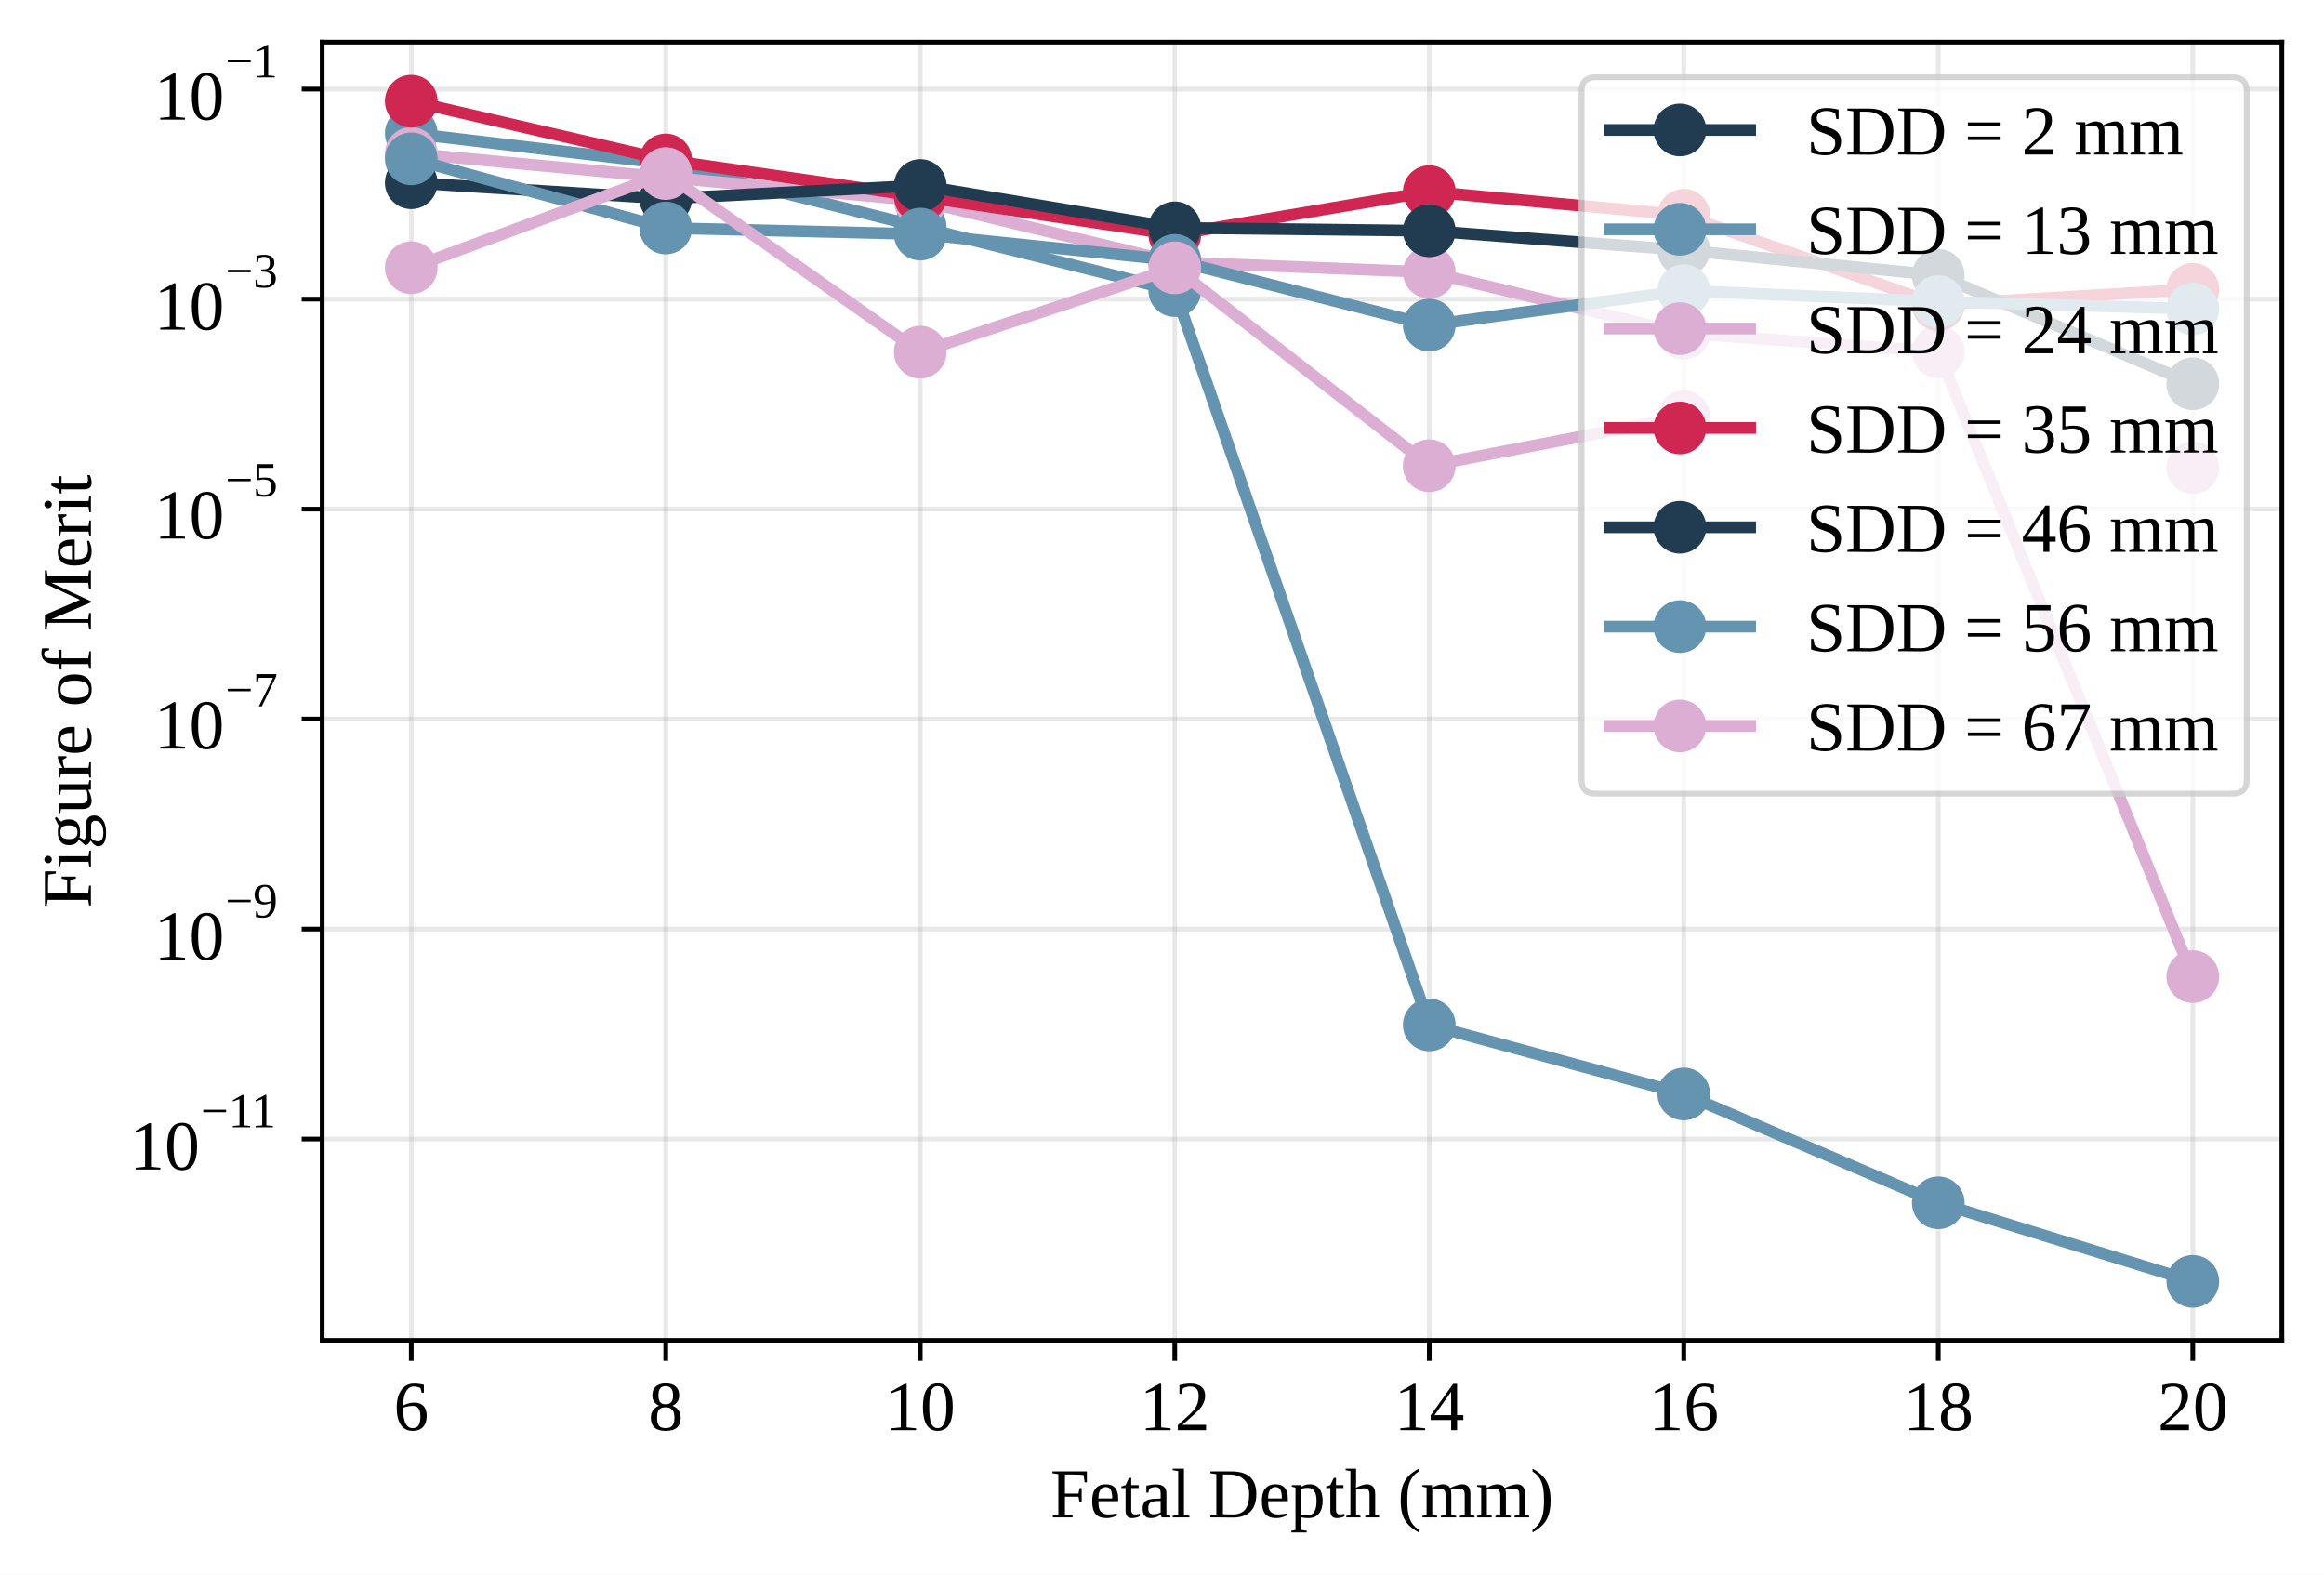
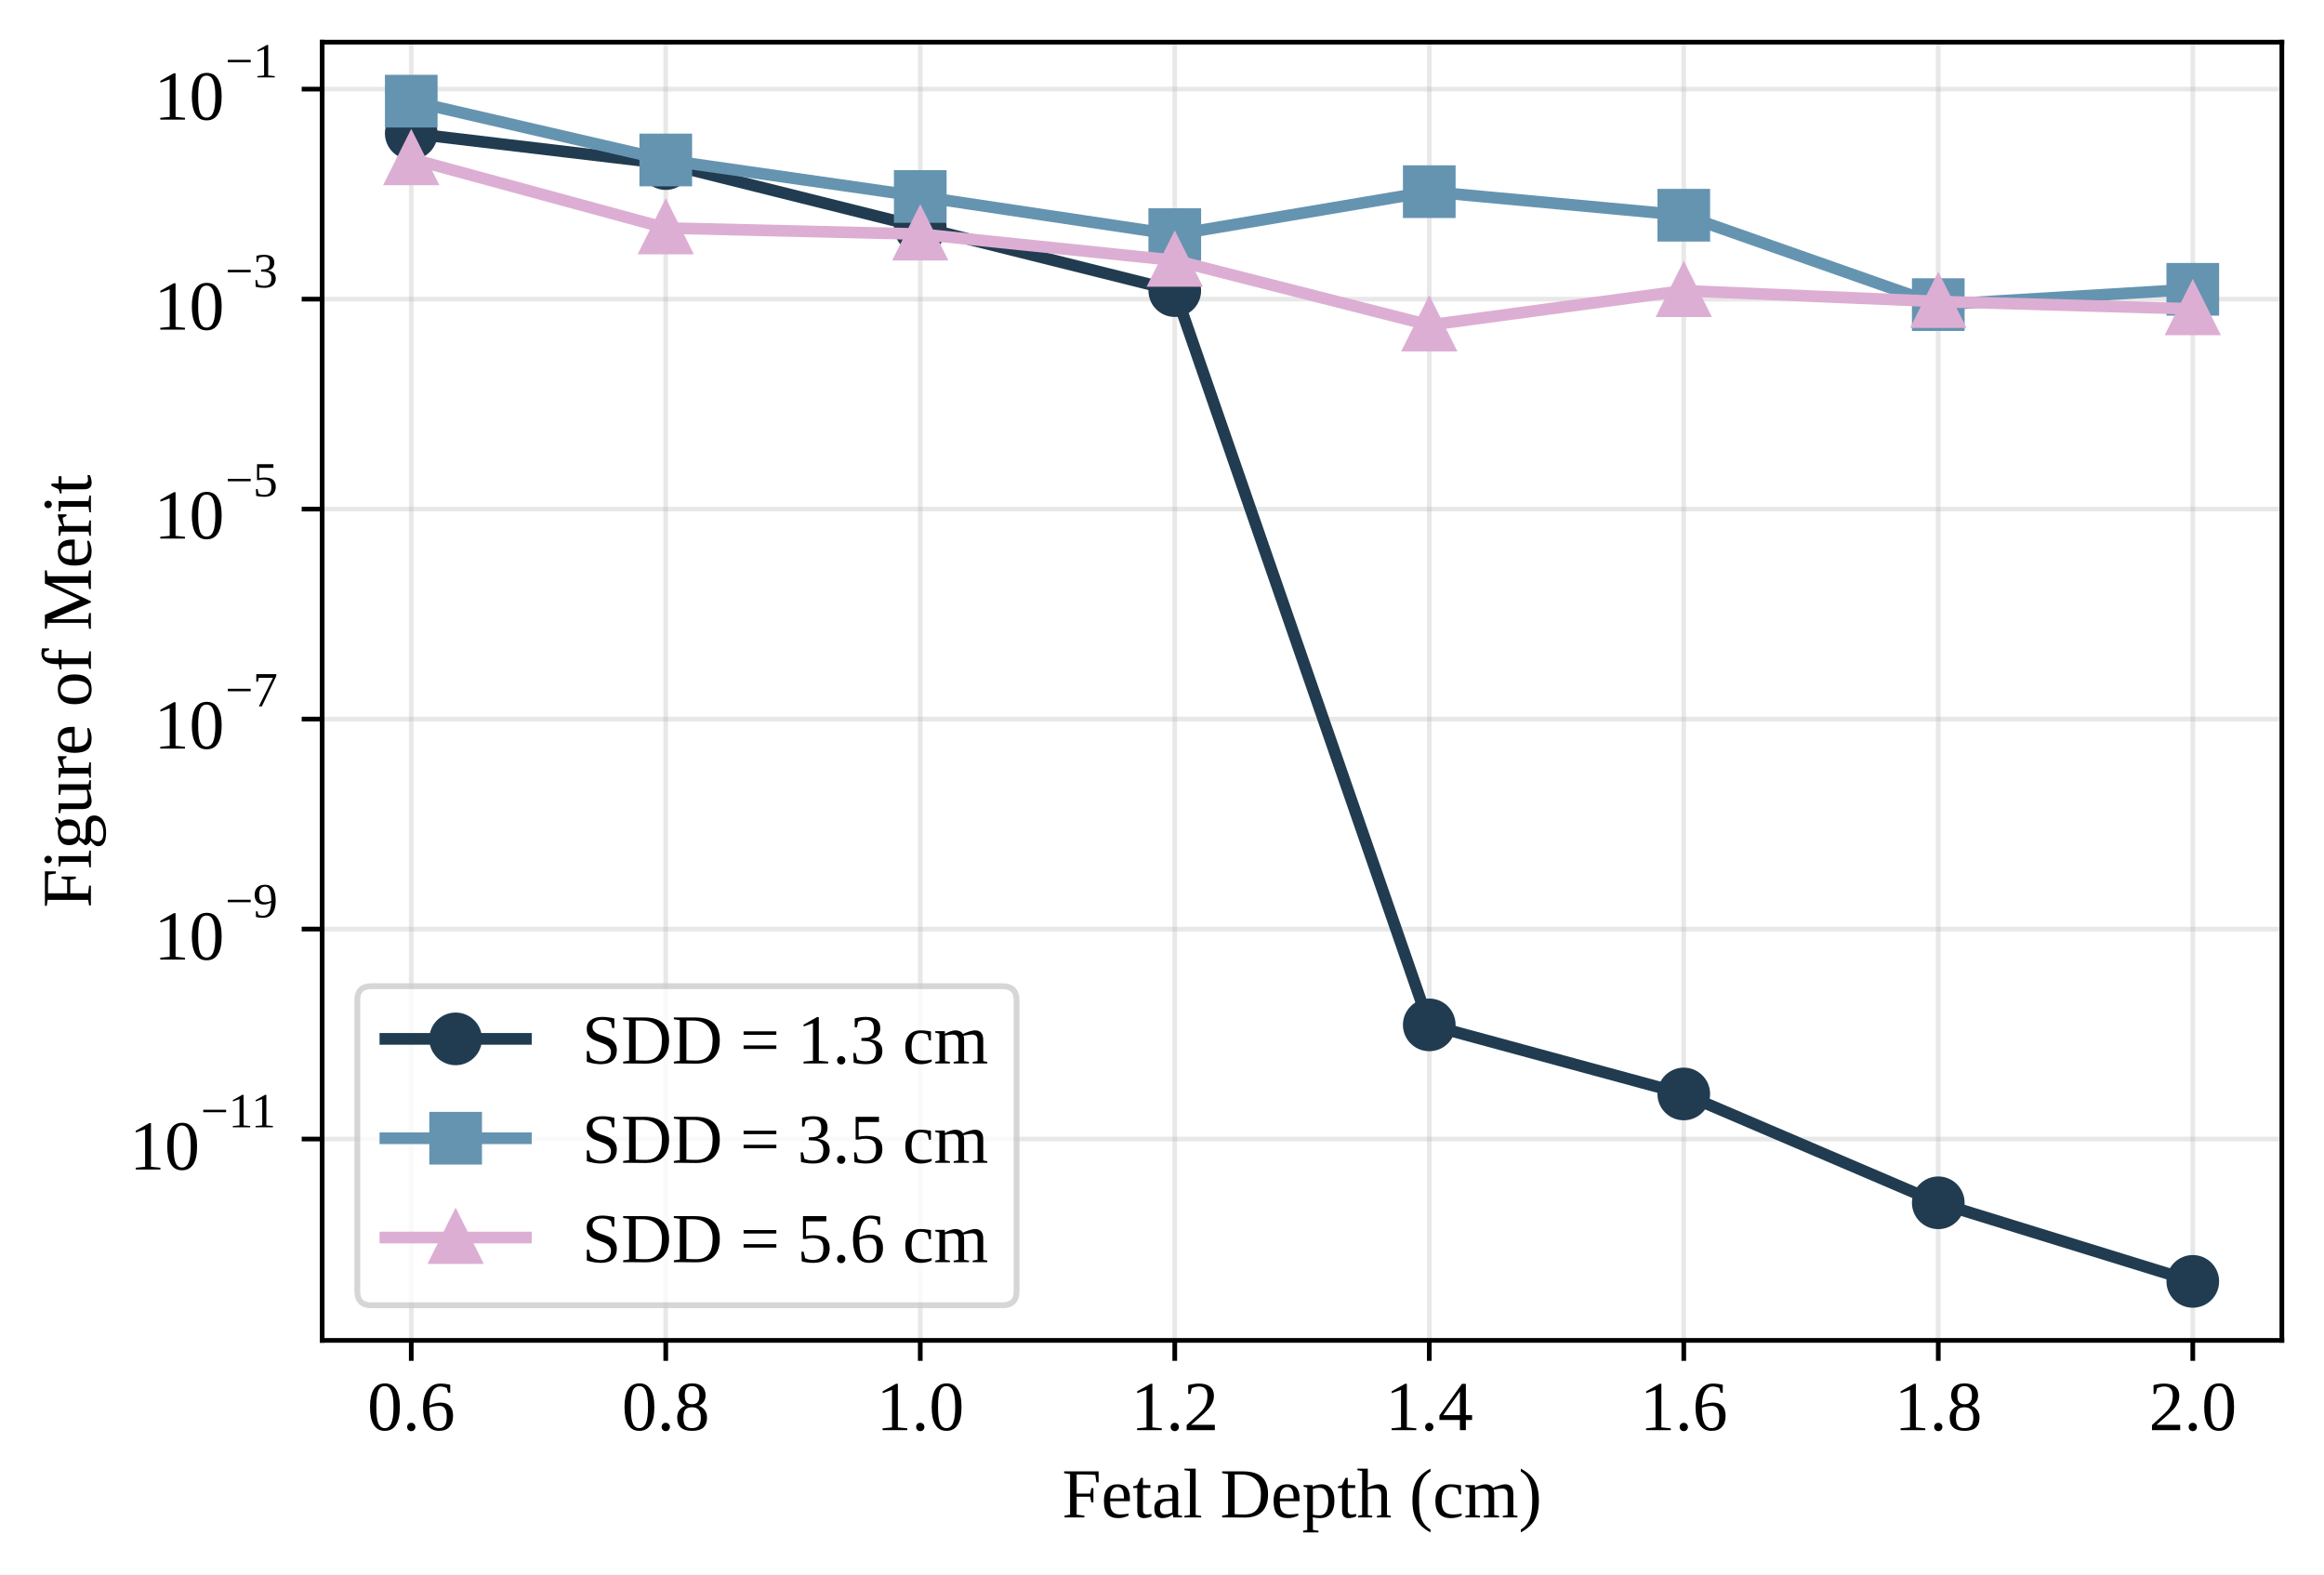
<svg xmlns="http://www.w3.org/2000/svg" xmlns:xlink="http://www.w3.org/1999/xlink" width="397.042pt" height="268.959pt" viewBox="0 0 397.042 268.959" version="1.1">
  <defs>
    <style type="text/css">*{stroke-linejoin: round; stroke-linecap: butt}</style>
  </defs>
  <g id="figure_1">
    <g id="patch_1">
      <path d="M 0 268.959  L 397.042 268.959  L 397.042 0  L 0 0  z " style="fill: #ffffff" />
    </g>
    <g id="axes_1">
      <g id="patch_2">
        <path d="M 55.042 228.96  L 389.842 228.96  L 389.842 7.2  L 55.042 7.2  z " style="fill: #ffffff" />
      </g>
      <g id="matplotlib.axis_1">
        <g id="xtick_1">
          <g id="line2d_1">
-             <path d="M 70.26 228.96  L 70.26 7.2  " clip-path="url(#p0773083df7)" style="fill: none; stroke: #b0b0b0; stroke-opacity: 0.3; stroke-width: 0.8; stroke-linecap: square" />
+             <path d="M 70.26 228.96  L 70.26 7.2  " clip-path="url(#p4165bd2f75)" style="fill: none; stroke: #b0b0b0; stroke-opacity: 0.3; stroke-width: 0.8; stroke-linecap: square" />
          </g>
          <g id="line2d_2">
            <defs>
-               <path id="me003f77acf" d="M 0 0  L 0 3.5  " style="stroke: #000000; stroke-width: 0.8" />
+               <path id="m860facdeae" d="M 0 0  L 0 3.5  " style="stroke: #000000; stroke-width: 0.8" />
            </defs>
            <g>
-               <use xlink:href="#me003f77acf" x="70.26" y="228.96" style="stroke: #000000; stroke-width: 0.8" />
+               <use xlink:href="#m860facdeae" x="70.26" y="228.96" style="stroke: #000000; stroke-width: 0.8" />
            </g>
          </g>
          <g id="text_1">
-             <text style="font: 12px 'Times New Roman', 'Times', serif; text-anchor: middle" x="70.26" y="244.292" transform="rotate(-0 70.26006 244.2925)">6</text>
+             <text style="font: 12px 'Times New Roman', 'Times', serif; text-anchor: middle" x="70.26" y="244.292" transform="rotate(-0 70.26006 244.2925)">0.6</text>
          </g>
        </g>
        <g id="xtick_2">
          <g id="line2d_3">
-             <path d="M 113.741 228.96  L 113.741 7.2  " clip-path="url(#p0773083df7)" style="fill: none; stroke: #b0b0b0; stroke-opacity: 0.3; stroke-width: 0.8; stroke-linecap: square" />
+             <path d="M 113.741 228.96  L 113.741 7.2  " clip-path="url(#p4165bd2f75)" style="fill: none; stroke: #b0b0b0; stroke-opacity: 0.3; stroke-width: 0.8; stroke-linecap: square" />
          </g>
          <g id="line2d_4">
            <g>
-               <use xlink:href="#me003f77acf" x="113.741" y="228.96" style="stroke: #000000; stroke-width: 0.8" />
+               <use xlink:href="#m860facdeae" x="113.741" y="228.96" style="stroke: #000000; stroke-width: 0.8" />
            </g>
          </g>
          <g id="text_2">
-             <text style="font: 12px 'Times New Roman', 'Times', serif; text-anchor: middle" x="113.741" y="244.292" transform="rotate(-0 113.7406 244.2925)">8</text>
+             <text style="font: 12px 'Times New Roman', 'Times', serif; text-anchor: middle" x="113.741" y="244.292" transform="rotate(-0 113.7406 244.2925)">0.8</text>
          </g>
        </g>
        <g id="xtick_3">
          <g id="line2d_5">
-             <path d="M 157.221 228.96  L 157.221 7.2  " clip-path="url(#p0773083df7)" style="fill: none; stroke: #b0b0b0; stroke-opacity: 0.3; stroke-width: 0.8; stroke-linecap: square" />
+             <path d="M 157.221 228.96  L 157.221 7.2  " clip-path="url(#p4165bd2f75)" style="fill: none; stroke: #b0b0b0; stroke-opacity: 0.3; stroke-width: 0.8; stroke-linecap: square" />
          </g>
          <g id="line2d_6">
            <g>
-               <use xlink:href="#me003f77acf" x="157.221" y="228.96" style="stroke: #000000; stroke-width: 0.8" />
+               <use xlink:href="#m860facdeae" x="157.221" y="228.96" style="stroke: #000000; stroke-width: 0.8" />
            </g>
          </g>
          <g id="text_3">
-             <text style="font: 12px 'Times New Roman', 'Times', serif; text-anchor: middle" x="157.221" y="244.292" transform="rotate(-0 157.2211 244.2925)">10</text>
+             <text style="font: 12px 'Times New Roman', 'Times', serif; text-anchor: middle" x="157.221" y="244.292" transform="rotate(-0 157.2211 244.2925)">1.0</text>
          </g>
        </g>
        <g id="xtick_4">
          <g id="line2d_7">
-             <path d="M 200.702 228.96  L 200.702 7.2  " clip-path="url(#p0773083df7)" style="fill: none; stroke: #b0b0b0; stroke-opacity: 0.3; stroke-width: 0.8; stroke-linecap: square" />
+             <path d="M 200.702 228.96  L 200.702 7.2  " clip-path="url(#p4165bd2f75)" style="fill: none; stroke: #b0b0b0; stroke-opacity: 0.3; stroke-width: 0.8; stroke-linecap: square" />
          </g>
          <g id="line2d_8">
            <g>
-               <use xlink:href="#me003f77acf" x="200.702" y="228.96" style="stroke: #000000; stroke-width: 0.8" />
+               <use xlink:href="#m860facdeae" x="200.702" y="228.96" style="stroke: #000000; stroke-width: 0.8" />
            </g>
          </g>
          <g id="text_4">
-             <text style="font: 12px 'Times New Roman', 'Times', serif; text-anchor: middle" x="200.702" y="244.292" transform="rotate(-0 200.7016 244.2925)">12</text>
+             <text style="font: 12px 'Times New Roman', 'Times', serif; text-anchor: middle" x="200.702" y="244.292" transform="rotate(-0 200.7016 244.2925)">1.2</text>
          </g>
        </g>
        <g id="xtick_5">
          <g id="line2d_9">
-             <path d="M 244.182 228.96  L 244.182 7.2  " clip-path="url(#p0773083df7)" style="fill: none; stroke: #b0b0b0; stroke-opacity: 0.3; stroke-width: 0.8; stroke-linecap: square" />
+             <path d="M 244.182 228.96  L 244.182 7.2  " clip-path="url(#p4165bd2f75)" style="fill: none; stroke: #b0b0b0; stroke-opacity: 0.3; stroke-width: 0.8; stroke-linecap: square" />
          </g>
          <g id="line2d_10">
            <g>
-               <use xlink:href="#me003f77acf" x="244.182" y="228.96" style="stroke: #000000; stroke-width: 0.8" />
+               <use xlink:href="#m860facdeae" x="244.182" y="228.96" style="stroke: #000000; stroke-width: 0.8" />
            </g>
          </g>
          <g id="text_5">
-             <text style="font: 12px 'Times New Roman', 'Times', serif; text-anchor: middle" x="244.182" y="244.292" transform="rotate(-0 244.1821 244.2925)">14</text>
+             <text style="font: 12px 'Times New Roman', 'Times', serif; text-anchor: middle" x="244.182" y="244.292" transform="rotate(-0 244.1821 244.2925)">1.4</text>
          </g>
        </g>
        <g id="xtick_6">
          <g id="line2d_11">
-             <path d="M 287.663 228.96  L 287.663 7.2  " clip-path="url(#p0773083df7)" style="fill: none; stroke: #b0b0b0; stroke-opacity: 0.3; stroke-width: 0.8; stroke-linecap: square" />
+             <path d="M 287.663 228.96  L 287.663 7.2  " clip-path="url(#p4165bd2f75)" style="fill: none; stroke: #b0b0b0; stroke-opacity: 0.3; stroke-width: 0.8; stroke-linecap: square" />
          </g>
          <g id="line2d_12">
            <g>
-               <use xlink:href="#me003f77acf" x="287.663" y="228.96" style="stroke: #000000; stroke-width: 0.8" />
+               <use xlink:href="#m860facdeae" x="287.663" y="228.96" style="stroke: #000000; stroke-width: 0.8" />
            </g>
          </g>
          <g id="text_6">
-             <text style="font: 12px 'Times New Roman', 'Times', serif; text-anchor: middle" x="287.663" y="244.292" transform="rotate(-0 287.6627 244.2925)">16</text>
+             <text style="font: 12px 'Times New Roman', 'Times', serif; text-anchor: middle" x="287.663" y="244.292" transform="rotate(-0 287.6627 244.2925)">1.6</text>
          </g>
        </g>
        <g id="xtick_7">
          <g id="line2d_13">
-             <path d="M 331.143 228.96  L 331.143 7.2  " clip-path="url(#p0773083df7)" style="fill: none; stroke: #b0b0b0; stroke-opacity: 0.3; stroke-width: 0.8; stroke-linecap: square" />
+             <path d="M 331.143 228.96  L 331.143 7.2  " clip-path="url(#p4165bd2f75)" style="fill: none; stroke: #b0b0b0; stroke-opacity: 0.3; stroke-width: 0.8; stroke-linecap: square" />
          </g>
          <g id="line2d_14">
            <g>
-               <use xlink:href="#me003f77acf" x="331.143" y="228.96" style="stroke: #000000; stroke-width: 0.8" />
+               <use xlink:href="#m860facdeae" x="331.143" y="228.96" style="stroke: #000000; stroke-width: 0.8" />
            </g>
          </g>
          <g id="text_7">
-             <text style="font: 12px 'Times New Roman', 'Times', serif; text-anchor: middle" x="331.143" y="244.292" transform="rotate(-0 331.1432 244.2925)">18</text>
+             <text style="font: 12px 'Times New Roman', 'Times', serif; text-anchor: middle" x="331.143" y="244.292" transform="rotate(-0 331.1432 244.2925)">1.8</text>
          </g>
        </g>
        <g id="xtick_8">
          <g id="line2d_15">
-             <path d="M 374.624 228.96  L 374.624 7.2  " clip-path="url(#p0773083df7)" style="fill: none; stroke: #b0b0b0; stroke-opacity: 0.3; stroke-width: 0.8; stroke-linecap: square" />
+             <path d="M 374.624 228.96  L 374.624 7.2  " clip-path="url(#p4165bd2f75)" style="fill: none; stroke: #b0b0b0; stroke-opacity: 0.3; stroke-width: 0.8; stroke-linecap: square" />
          </g>
          <g id="line2d_16">
            <g>
-               <use xlink:href="#me003f77acf" x="374.624" y="228.96" style="stroke: #000000; stroke-width: 0.8" />
+               <use xlink:href="#m860facdeae" x="374.624" y="228.96" style="stroke: #000000; stroke-width: 0.8" />
            </g>
          </g>
          <g id="text_8">
-             <text style="font: 12px 'Times New Roman', 'Times', serif; text-anchor: middle" x="374.624" y="244.292" transform="rotate(-0 374.6237 244.2925)">20</text>
+             <text style="font: 12px 'Times New Roman', 'Times', serif; text-anchor: middle" x="374.624" y="244.292" transform="rotate(-0 374.6237 244.2925)">2.0</text>
          </g>
        </g>
        <g id="text_9">
-           <text style="font: 12px 'Times New Roman', 'Times', serif; text-anchor: middle" x="222.442" y="259.192" transform="rotate(-0 222.4419 259.1919)">Fetal Depth (mm)</text>
+           <text style="font: 12px 'Times New Roman', 'Times', serif; text-anchor: middle" x="222.442" y="259.192" transform="rotate(-0 222.4419 259.1919)">Fetal Depth (cm)</text>
        </g>
      </g>
      <g id="matplotlib.axis_2">
        <g id="ytick_1">
          <g id="line2d_17">
-             <path d="M 55.042 194.568  L 389.842 194.568  " clip-path="url(#p0773083df7)" style="fill: none; stroke: #b0b0b0; stroke-opacity: 0.3; stroke-width: 0.8; stroke-linecap: square" />
+             <path d="M 55.042 194.568  L 389.842 194.568  " clip-path="url(#p4165bd2f75)" style="fill: none; stroke: #b0b0b0; stroke-opacity: 0.3; stroke-width: 0.8; stroke-linecap: square" />
          </g>
          <g id="line2d_18">
            <defs>
-               <path id="m77d9f03a28" d="M 0 0  L -3.5 0  " style="stroke: #000000; stroke-width: 0.8" />
+               <path id="mfa66e33202" d="M 0 0  L -3.5 0  " style="stroke: #000000; stroke-width: 0.8" />
            </defs>
            <g>
-               <use xlink:href="#m77d9f03a28" x="55.042" y="194.568" style="stroke: #000000; stroke-width: 0.8" />
+               <use xlink:href="#mfa66e33202" x="55.042" y="194.568" style="stroke: #000000; stroke-width: 0.8" />
            </g>
          </g>
          <g id="text_10">
            <g transform="translate(22.12187 199.885)">
              <text>
                <tspan style="font: 12px 'Times New Roman'" x="0 6" y="-0.11">10</tspan>
                <tspan style="font: 8.4px 'Times New Roman'" x="12.18 16.918 21.118" y="-7.323">−11</tspan>
              </text>
            </g>
          </g>
        </g>
        <g id="ytick_2">
          <g id="line2d_19">
-             <path d="M 55.042 158.7  L 389.842 158.7  " clip-path="url(#p0773083df7)" style="fill: none; stroke: #b0b0b0; stroke-opacity: 0.3; stroke-width: 0.8; stroke-linecap: square" />
+             <path d="M 55.042 158.7  L 389.842 158.7  " clip-path="url(#p4165bd2f75)" style="fill: none; stroke: #b0b0b0; stroke-opacity: 0.3; stroke-width: 0.8; stroke-linecap: square" />
          </g>
          <g id="line2d_20">
            <g>
-               <use xlink:href="#m77d9f03a28" x="55.042" y="158.7" style="stroke: #000000; stroke-width: 0.8" />
+               <use xlink:href="#mfa66e33202" x="55.042" y="158.7" style="stroke: #000000; stroke-width: 0.8" />
            </g>
          </g>
          <g id="text_11">
            <g transform="translate(26.32187 164.0169)">
              <text>
                <tspan style="font: 12px 'Times New Roman'" x="0 6" y="-0.11">10</tspan>
                <tspan style="font: 8.4px 'Times New Roman'" x="12.18 16.918" y="-7.323">−9</tspan>
              </text>
            </g>
          </g>
        </g>
        <g id="ytick_3">
          <g id="line2d_21">
-             <path d="M 55.042 122.832  L 389.842 122.832  " clip-path="url(#p0773083df7)" style="fill: none; stroke: #b0b0b0; stroke-opacity: 0.3; stroke-width: 0.8; stroke-linecap: square" />
+             <path d="M 55.042 122.832  L 389.842 122.832  " clip-path="url(#p4165bd2f75)" style="fill: none; stroke: #b0b0b0; stroke-opacity: 0.3; stroke-width: 0.8; stroke-linecap: square" />
          </g>
          <g id="line2d_22">
            <g>
-               <use xlink:href="#m77d9f03a28" x="55.042" y="122.832" style="stroke: #000000; stroke-width: 0.8" />
+               <use xlink:href="#mfa66e33202" x="55.042" y="122.832" style="stroke: #000000; stroke-width: 0.8" />
            </g>
          </g>
          <g id="text_12">
            <g transform="translate(26.32187 128.0888)">
              <text>
                <tspan style="font: 12px 'Times New Roman'" x="0 6" y="-0.219">10</tspan>
                <tspan style="font: 8.4px 'Times New Roman'" x="12.18 16.918" y="-7.433">−7</tspan>
              </text>
            </g>
          </g>
        </g>
        <g id="ytick_4">
          <g id="line2d_23">
-             <path d="M 55.042 86.964  L 389.842 86.964  " clip-path="url(#p0773083df7)" style="fill: none; stroke: #b0b0b0; stroke-opacity: 0.3; stroke-width: 0.8; stroke-linecap: square" />
+             <path d="M 55.042 86.964  L 389.842 86.964  " clip-path="url(#p4165bd2f75)" style="fill: none; stroke: #b0b0b0; stroke-opacity: 0.3; stroke-width: 0.8; stroke-linecap: square" />
          </g>
          <g id="line2d_24">
            <g>
-               <use xlink:href="#m77d9f03a28" x="55.042" y="86.964" style="stroke: #000000; stroke-width: 0.8" />
+               <use xlink:href="#mfa66e33202" x="55.042" y="86.964" style="stroke: #000000; stroke-width: 0.8" />
            </g>
          </g>
          <g id="text_13">
            <g transform="translate(26.32187 92.22075)">
              <text>
                <tspan style="font: 12px 'Times New Roman'" x="0 6" y="-0.219">10</tspan>
                <tspan style="font: 8.4px 'Times New Roman'" x="12.18 16.918" y="-7.433">−5</tspan>
              </text>
            </g>
          </g>
        </g>
        <g id="ytick_5">
          <g id="line2d_25">
-             <path d="M 55.042 51.096  L 389.842 51.096  " clip-path="url(#p0773083df7)" style="fill: none; stroke: #b0b0b0; stroke-opacity: 0.3; stroke-width: 0.8; stroke-linecap: square" />
+             <path d="M 55.042 51.096  L 389.842 51.096  " clip-path="url(#p4165bd2f75)" style="fill: none; stroke: #b0b0b0; stroke-opacity: 0.3; stroke-width: 0.8; stroke-linecap: square" />
          </g>
          <g id="line2d_26">
            <g>
-               <use xlink:href="#m77d9f03a28" x="55.042" y="51.096" style="stroke: #000000; stroke-width: 0.8" />
+               <use xlink:href="#mfa66e33202" x="55.042" y="51.096" style="stroke: #000000; stroke-width: 0.8" />
            </g>
          </g>
          <g id="text_14">
            <g transform="translate(26.32187 56.41268)">
              <text>
                <tspan style="font: 12px 'Times New Roman'" x="0 6" y="-0.11">10</tspan>
                <tspan style="font: 8.4px 'Times New Roman'" x="12.18 16.918" y="-7.323">−3</tspan>
              </text>
            </g>
          </g>
        </g>
        <g id="ytick_6">
          <g id="line2d_27">
-             <path d="M 55.042 15.228  L 389.842 15.228  " clip-path="url(#p0773083df7)" style="fill: none; stroke: #b0b0b0; stroke-opacity: 0.3; stroke-width: 0.8; stroke-linecap: square" />
+             <path d="M 55.042 15.228  L 389.842 15.228  " clip-path="url(#p4165bd2f75)" style="fill: none; stroke: #b0b0b0; stroke-opacity: 0.3; stroke-width: 0.8; stroke-linecap: square" />
          </g>
          <g id="line2d_28">
            <g>
-               <use xlink:href="#m77d9f03a28" x="55.042" y="15.228" style="stroke: #000000; stroke-width: 0.8" />
+               <use xlink:href="#mfa66e33202" x="55.042" y="15.228" style="stroke: #000000; stroke-width: 0.8" />
            </g>
          </g>
          <g id="text_15">
            <g transform="translate(26.32187 20.5446)">
              <text>
                <tspan style="font: 12px 'Times New Roman'" x="0 6" y="-0.11">10</tspan>
                <tspan style="font: 8.4px 'Times New Roman'" x="12.18 16.918" y="-7.323">−1</tspan>
              </text>
            </g>
          </g>
        </g>
        <g id="text_16">
          <text style="font: 12px 'Times New Roman', 'Times', serif; text-anchor: middle" x="15.533" y="118.08" transform="rotate(-90 15.5325 118.08)">Figure of Merit</text>
        </g>
      </g>
      <g id="line2d_29">
-         <path clip-path="url(#p0773083df7)" style="fill: none; stroke: #213c51; stroke-width: 2; stroke-linecap: square" />
+         <path d="M 70.26 22.783  L 113.741 27.944  L 157.221 38.786  L 200.702 49.641  L 244.182 175.067  L 287.663 186.867  L 331.143 205.458  L 374.624 218.88  " clip-path="url(#p4165bd2f75)" style="fill: none; stroke: #213c51; stroke-width: 2; stroke-linecap: square" />
        <defs>
-           <path id="m1e74caa728" d="M 0 4  C 1.061 4 2.078 3.579 2.828 2.828  C 3.579 2.078 4 1.061 4 0  C 4 -1.061 3.579 -2.078 2.828 -2.828  C 2.078 -3.579 1.061 -4 0 -4  C -1.061 -4 -2.078 -3.579 -2.828 -2.828  C -3.579 -2.078 -4 -1.061 -4 0  C -4 1.061 -3.579 2.078 -2.828 2.828  C -2.078 3.579 -1.061 4 0 4  z " style="stroke: #213c51" />
+           <path id="m1de7eafbd3" d="M 0 4  C 1.061 4 2.078 3.579 2.828 2.828  C 3.579 2.078 4 1.061 4 0  C 4 -1.061 3.579 -2.078 2.828 -2.828  C 2.078 -3.579 1.061 -4 0 -4  C -1.061 -4 -2.078 -3.579 -2.828 -2.828  C -3.579 -2.078 -4 -1.061 -4 0  C -4 1.061 -3.579 2.078 -2.828 2.828  C -2.078 3.579 -1.061 4 0 4  z " style="stroke: #213c51" />
        </defs>
-         <g clip-path="url(#p0773083df7)">
-           <use xlink:href="#m1e74caa728" x="70.26" y="17931.332" style="fill: #213c51; stroke: #213c51" />
-           <use xlink:href="#m1e74caa728" x="113.741" y="17931.332" style="fill: #213c51; stroke: #213c51" />
-           <use xlink:href="#m1e74caa728" x="157.221" y="17931.332" style="fill: #213c51; stroke: #213c51" />
-           <use xlink:href="#m1e74caa728" x="200.702" y="17931.332" style="fill: #213c51; stroke: #213c51" />
-           <use xlink:href="#m1e74caa728" x="244.182" y="17931.332" style="fill: #213c51; stroke: #213c51" />
-           <use xlink:href="#m1e74caa728" x="287.663" y="17931.332" style="fill: #213c51; stroke: #213c51" />
-           <use xlink:href="#m1e74caa728" x="331.143" y="17931.332" style="fill: #213c51; stroke: #213c51" />
-           <use xlink:href="#m1e74caa728" x="374.624" y="17931.332" style="fill: #213c51; stroke: #213c51" />
+         <g clip-path="url(#p4165bd2f75)">
+           <use xlink:href="#m1de7eafbd3" x="70.26" y="22.783" style="fill: #213c51; stroke: #213c51" />
+           <use xlink:href="#m1de7eafbd3" x="113.741" y="27.944" style="fill: #213c51; stroke: #213c51" />
+           <use xlink:href="#m1de7eafbd3" x="157.221" y="38.786" style="fill: #213c51; stroke: #213c51" />
+           <use xlink:href="#m1de7eafbd3" x="200.702" y="49.641" style="fill: #213c51; stroke: #213c51" />
+           <use xlink:href="#m1de7eafbd3" x="244.182" y="175.067" style="fill: #213c51; stroke: #213c51" />
+           <use xlink:href="#m1de7eafbd3" x="287.663" y="186.867" style="fill: #213c51; stroke: #213c51" />
+           <use xlink:href="#m1de7eafbd3" x="331.143" y="205.458" style="fill: #213c51; stroke: #213c51" />
+           <use xlink:href="#m1de7eafbd3" x="374.624" y="218.88" style="fill: #213c51; stroke: #213c51" />
        </g>
      </g>
      <g id="line2d_30">
-         <path d="M 70.26 22.783  L 113.741 27.944  L 157.221 38.786  L 200.702 49.641  L 244.182 175.067  L 287.663 186.867  L 331.143 205.458  L 374.624 218.88  " clip-path="url(#p0773083df7)" style="fill: none; stroke: #6594b1; stroke-width: 2; stroke-linecap: square" />
+         <path d="M 70.26 17.28  L 113.741 27.327  L 157.221 33.559  L 200.702 40.073  L 244.182 32.739  L 287.663 36.764  L 331.143 52.036  L 374.624 49.418  " clip-path="url(#p4165bd2f75)" style="fill: none; stroke: #6594b1; stroke-width: 2; stroke-linecap: square" />
        <defs>
-           <path id="m9726dbff05" d="M 0 4  C 1.061 4 2.078 3.579 2.828 2.828  C 3.579 2.078 4 1.061 4 0  C 4 -1.061 3.579 -2.078 2.828 -2.828  C 2.078 -3.579 1.061 -4 0 -4  C -1.061 -4 -2.078 -3.579 -2.828 -2.828  C -3.579 -2.078 -4 -1.061 -4 0  C -4 1.061 -3.579 2.078 -2.828 2.828  C -2.078 3.579 -1.061 4 0 4  z " style="stroke: #6594b1" />
+           <path id="m8d76fbce9c" d="M -4 4  L 4 4  L 4 -4  L -4 -4  z " style="stroke: #6594b1; stroke-linejoin: miter" />
        </defs>
-         <g clip-path="url(#p0773083df7)">
-           <use xlink:href="#m9726dbff05" x="70.26" y="22.783" style="fill: #6594b1; stroke: #6594b1" />
-           <use xlink:href="#m9726dbff05" x="113.741" y="27.944" style="fill: #6594b1; stroke: #6594b1" />
-           <use xlink:href="#m9726dbff05" x="157.221" y="38.786" style="fill: #6594b1; stroke: #6594b1" />
-           <use xlink:href="#m9726dbff05" x="200.702" y="49.641" style="fill: #6594b1; stroke: #6594b1" />
-           <use xlink:href="#m9726dbff05" x="244.182" y="175.067" style="fill: #6594b1; stroke: #6594b1" />
-           <use xlink:href="#m9726dbff05" x="287.663" y="186.867" style="fill: #6594b1; stroke: #6594b1" />
-           <use xlink:href="#m9726dbff05" x="331.143" y="205.458" style="fill: #6594b1; stroke: #6594b1" />
-           <use xlink:href="#m9726dbff05" x="374.624" y="218.88" style="fill: #6594b1; stroke: #6594b1" />
+         <g clip-path="url(#p4165bd2f75)">
+           <use xlink:href="#m8d76fbce9c" x="70.26" y="17.28" style="fill: #6594b1; stroke: #6594b1; stroke-linejoin: miter" />
+           <use xlink:href="#m8d76fbce9c" x="113.741" y="27.327" style="fill: #6594b1; stroke: #6594b1; stroke-linejoin: miter" />
+           <use xlink:href="#m8d76fbce9c" x="157.221" y="33.559" style="fill: #6594b1; stroke: #6594b1; stroke-linejoin: miter" />
+           <use xlink:href="#m8d76fbce9c" x="200.702" y="40.073" style="fill: #6594b1; stroke: #6594b1; stroke-linejoin: miter" />
+           <use xlink:href="#m8d76fbce9c" x="244.182" y="32.739" style="fill: #6594b1; stroke: #6594b1; stroke-linejoin: miter" />
+           <use xlink:href="#m8d76fbce9c" x="287.663" y="36.764" style="fill: #6594b1; stroke: #6594b1; stroke-linejoin: miter" />
+           <use xlink:href="#m8d76fbce9c" x="331.143" y="52.036" style="fill: #6594b1; stroke: #6594b1; stroke-linejoin: miter" />
+           <use xlink:href="#m8d76fbce9c" x="374.624" y="49.418" style="fill: #6594b1; stroke: #6594b1; stroke-linejoin: miter" />
        </g>
      </g>
      <g id="line2d_31">
-         <path d="M 70.26 26.22  L 113.741 30.288  L 157.221 34.283  L 200.702 44.771  L 244.182 46.498  L 287.663 56.931  L 331.143 60.085  L 374.624 166.827  " clip-path="url(#p0773083df7)" style="fill: none; stroke: #ddaed3; stroke-width: 2; stroke-linecap: square" />
+         <path d="M 70.26 27.132  L 113.741 38.947  L 157.221 39.991  L 200.702 44.474  L 244.182 55.529  L 287.663 49.654  L 331.143 51.506  L 374.624 52.761  " clip-path="url(#p4165bd2f75)" style="fill: none; stroke: #ddaed3; stroke-width: 2; stroke-linecap: square" />
        <defs>
-           <path id="m40eff2fe26" d="M 0 4  C 1.061 4 2.078 3.579 2.828 2.828  C 3.579 2.078 4 1.061 4 0  C 4 -1.061 3.579 -2.078 2.828 -2.828  C 2.078 -3.579 1.061 -4 0 -4  C -1.061 -4 -2.078 -3.579 -2.828 -2.828  C -3.579 -2.078 -4 -1.061 -4 0  C -4 1.061 -3.579 2.078 -2.828 2.828  C -2.078 3.579 -1.061 4 0 4  z " style="stroke: #ddaed3" />
+           <path id="mf4539876e3" d="M 0 -4  L -4 4  L 4 4  z " style="stroke: #ddaed3; stroke-linejoin: miter" />
        </defs>
-         <g clip-path="url(#p0773083df7)">
-           <use xlink:href="#m40eff2fe26" x="70.26" y="26.22" style="fill: #ddaed3; stroke: #ddaed3" />
-           <use xlink:href="#m40eff2fe26" x="113.741" y="30.288" style="fill: #ddaed3; stroke: #ddaed3" />
-           <use xlink:href="#m40eff2fe26" x="157.221" y="34.283" style="fill: #ddaed3; stroke: #ddaed3" />
-           <use xlink:href="#m40eff2fe26" x="200.702" y="44.771" style="fill: #ddaed3; stroke: #ddaed3" />
-           <use xlink:href="#m40eff2fe26" x="244.182" y="46.498" style="fill: #ddaed3; stroke: #ddaed3" />
-           <use xlink:href="#m40eff2fe26" x="287.663" y="56.931" style="fill: #ddaed3; stroke: #ddaed3" />
-           <use xlink:href="#m40eff2fe26" x="331.143" y="60.085" style="fill: #ddaed3; stroke: #ddaed3" />
-           <use xlink:href="#m40eff2fe26" x="374.624" y="166.827" style="fill: #ddaed3; stroke: #ddaed3" />
-         </g>
-       </g>
-       <g id="line2d_32">
-         <path d="M 70.26 17.28  L 113.741 27.327  L 157.221 33.559  L 200.702 40.073  L 244.182 32.739  L 287.663 36.764  L 331.143 52.036  L 374.624 49.418  " clip-path="url(#p0773083df7)" style="fill: none; stroke: #d02752; stroke-width: 2; stroke-linecap: square" />
-         <defs>
-           <path id="m9983369e05" d="M 0 4  C 1.061 4 2.078 3.579 2.828 2.828  C 3.579 2.078 4 1.061 4 0  C 4 -1.061 3.579 -2.078 2.828 -2.828  C 2.078 -3.579 1.061 -4 0 -4  C -1.061 -4 -2.078 -3.579 -2.828 -2.828  C -3.579 -2.078 -4 -1.061 -4 0  C -4 1.061 -3.579 2.078 -2.828 2.828  C -2.078 3.579 -1.061 4 0 4  z " style="stroke: #d02752" />
-         </defs>
-         <g clip-path="url(#p0773083df7)">
-           <use xlink:href="#m9983369e05" x="70.26" y="17.28" style="fill: #d02752; stroke: #d02752" />
-           <use xlink:href="#m9983369e05" x="113.741" y="27.327" style="fill: #d02752; stroke: #d02752" />
-           <use xlink:href="#m9983369e05" x="157.221" y="33.559" style="fill: #d02752; stroke: #d02752" />
-           <use xlink:href="#m9983369e05" x="200.702" y="40.073" style="fill: #d02752; stroke: #d02752" />
-           <use xlink:href="#m9983369e05" x="244.182" y="32.739" style="fill: #d02752; stroke: #d02752" />
-           <use xlink:href="#m9983369e05" x="287.663" y="36.764" style="fill: #d02752; stroke: #d02752" />
-           <use xlink:href="#m9983369e05" x="331.143" y="52.036" style="fill: #d02752; stroke: #d02752" />
-           <use xlink:href="#m9983369e05" x="374.624" y="49.418" style="fill: #d02752; stroke: #d02752" />
-         </g>
-       </g>
-       <g id="line2d_33">
-         <path d="M 70.26 31.216  L 113.741 33.936  L 157.221 31.687  L 200.702 38.923  L 244.182 39.424  L 287.663 42.727  L 331.143 47.033  L 374.624 65.555  " clip-path="url(#p0773083df7)" style="fill: none; stroke: #213c51; stroke-width: 2; stroke-linecap: square" />
-         <g clip-path="url(#p0773083df7)">
-           <use xlink:href="#m1e74caa728" x="70.26" y="31.216" style="fill: #213c51; stroke: #213c51" />
-           <use xlink:href="#m1e74caa728" x="113.741" y="33.936" style="fill: #213c51; stroke: #213c51" />
-           <use xlink:href="#m1e74caa728" x="157.221" y="31.687" style="fill: #213c51; stroke: #213c51" />
-           <use xlink:href="#m1e74caa728" x="200.702" y="38.923" style="fill: #213c51; stroke: #213c51" />
-           <use xlink:href="#m1e74caa728" x="244.182" y="39.424" style="fill: #213c51; stroke: #213c51" />
-           <use xlink:href="#m1e74caa728" x="287.663" y="42.727" style="fill: #213c51; stroke: #213c51" />
-           <use xlink:href="#m1e74caa728" x="331.143" y="47.033" style="fill: #213c51; stroke: #213c51" />
-           <use xlink:href="#m1e74caa728" x="374.624" y="65.555" style="fill: #213c51; stroke: #213c51" />
-         </g>
-       </g>
-       <g id="line2d_34">
-         <path d="M 70.26 27.132  L 113.741 38.947  L 157.221 39.991  L 200.702 44.474  L 244.182 55.529  L 287.663 49.654  L 331.143 51.506  L 374.624 52.761  " clip-path="url(#p0773083df7)" style="fill: none; stroke: #6594b1; stroke-width: 2; stroke-linecap: square" />
-         <g clip-path="url(#p0773083df7)">
-           <use xlink:href="#m9726dbff05" x="70.26" y="27.132" style="fill: #6594b1; stroke: #6594b1" />
-           <use xlink:href="#m9726dbff05" x="113.741" y="38.947" style="fill: #6594b1; stroke: #6594b1" />
-           <use xlink:href="#m9726dbff05" x="157.221" y="39.991" style="fill: #6594b1; stroke: #6594b1" />
-           <use xlink:href="#m9726dbff05" x="200.702" y="44.474" style="fill: #6594b1; stroke: #6594b1" />
-           <use xlink:href="#m9726dbff05" x="244.182" y="55.529" style="fill: #6594b1; stroke: #6594b1" />
-           <use xlink:href="#m9726dbff05" x="287.663" y="49.654" style="fill: #6594b1; stroke: #6594b1" />
-           <use xlink:href="#m9726dbff05" x="331.143" y="51.506" style="fill: #6594b1; stroke: #6594b1" />
-           <use xlink:href="#m9726dbff05" x="374.624" y="52.761" style="fill: #6594b1; stroke: #6594b1" />
-         </g>
-       </g>
-       <g id="line2d_35">
-         <path d="M 70.26 45.73  L 113.741 29.65  L 157.221 60.157  L 200.702 45.75  L 244.182 79.56  L 287.663 71.181  M 374.624 79.887  " clip-path="url(#p0773083df7)" style="fill: none; stroke: #ddaed3; stroke-width: 2; stroke-linecap: square" />
-         <g clip-path="url(#p0773083df7)">
-           <use xlink:href="#m40eff2fe26" x="70.26" y="45.73" style="fill: #ddaed3; stroke: #ddaed3" />
-           <use xlink:href="#m40eff2fe26" x="113.741" y="29.65" style="fill: #ddaed3; stroke: #ddaed3" />
-           <use xlink:href="#m40eff2fe26" x="157.221" y="60.157" style="fill: #ddaed3; stroke: #ddaed3" />
-           <use xlink:href="#m40eff2fe26" x="200.702" y="45.75" style="fill: #ddaed3; stroke: #ddaed3" />
-           <use xlink:href="#m40eff2fe26" x="244.182" y="79.56" style="fill: #ddaed3; stroke: #ddaed3" />
-           <use xlink:href="#m40eff2fe26" x="287.663" y="71.181" style="fill: #ddaed3; stroke: #ddaed3" />
-           <use xlink:href="#m40eff2fe26" x="374.624" y="79.887" style="fill: #ddaed3; stroke: #ddaed3" />
+         <g clip-path="url(#p4165bd2f75)">
+           <use xlink:href="#mf4539876e3" x="70.26" y="27.132" style="fill: #ddaed3; stroke: #ddaed3; stroke-linejoin: miter" />
+           <use xlink:href="#mf4539876e3" x="113.741" y="38.947" style="fill: #ddaed3; stroke: #ddaed3; stroke-linejoin: miter" />
+           <use xlink:href="#mf4539876e3" x="157.221" y="39.991" style="fill: #ddaed3; stroke: #ddaed3; stroke-linejoin: miter" />
+           <use xlink:href="#mf4539876e3" x="200.702" y="44.474" style="fill: #ddaed3; stroke: #ddaed3; stroke-linejoin: miter" />
+           <use xlink:href="#mf4539876e3" x="244.182" y="55.529" style="fill: #ddaed3; stroke: #ddaed3; stroke-linejoin: miter" />
+           <use xlink:href="#mf4539876e3" x="287.663" y="49.654" style="fill: #ddaed3; stroke: #ddaed3; stroke-linejoin: miter" />
+           <use xlink:href="#mf4539876e3" x="331.143" y="51.506" style="fill: #ddaed3; stroke: #ddaed3; stroke-linejoin: miter" />
+           <use xlink:href="#mf4539876e3" x="374.624" y="52.761" style="fill: #ddaed3; stroke: #ddaed3; stroke-linejoin: miter" />
        </g>
      </g>
      <g id="patch_3">
        <path d="M 55.042 228.96  L 55.042 7.2  " style="fill: none; stroke: #000000; stroke-width: 0.8; stroke-linejoin: miter; stroke-linecap: square" />
      </g>
      <g id="patch_4">
        <path d="M 389.842 228.96  L 389.842 7.2  " style="fill: none; stroke: #000000; stroke-width: 0.8; stroke-linejoin: miter; stroke-linecap: square" />
      </g>
      <g id="patch_5">
        <path d="M 55.042 228.96  L 389.842 228.96  " style="fill: none; stroke: #000000; stroke-width: 0.8; stroke-linejoin: miter; stroke-linecap: square" />
      </g>
      <g id="patch_6">
        <path d="M 55.042 7.2  L 389.842 7.2  " style="fill: none; stroke: #000000; stroke-width: 0.8; stroke-linejoin: miter; stroke-linecap: square" />
      </g>
      <g id="legend_1">
        <g id="patch_7">
-           <path d="M 272.602 135.568  L 381.442 135.568  Q 383.842 135.568 383.842 133.168  L 383.842 15.6  Q 383.842 13.2 381.442 13.2  L 272.602 13.2  Q 270.202 13.2 270.202 15.6  L 270.202 133.168  Q 270.202 135.568 272.602 135.568  z " style="fill: #ffffff; opacity: 0.8; stroke: #cccccc; stroke-linejoin: miter" />
-         </g>
-         <g id="line2d_36">
-           <path d="M 275.002 22.2  L 287.002 22.2  L 299.002 22.2  " style="fill: none; stroke: #213c51; stroke-width: 2; stroke-linecap: square" />
+           <path d="M 63.442 222.96  L 171.275 222.96  Q 173.675 222.96 173.675 220.56  L 173.675 170.859  Q 173.675 168.459 171.275 168.459  L 63.442 168.459  Q 61.042 168.459 61.042 170.859  L 61.042 220.56  Q 61.042 222.96 63.442 222.96  z " style="fill: #ffffff; opacity: 0.8; stroke: #cccccc; stroke-linejoin: miter" />
+         </g>
+         <g id="line2d_32">
+           <path d="M 65.842 177.459  L 77.842 177.459  L 89.842 177.459  " style="fill: none; stroke: #213c51; stroke-width: 2; stroke-linecap: square" />
          <g>
-             <use xlink:href="#m1e74caa728" x="287.002" y="22.2" style="fill: #213c51; stroke: #213c51" />
+             <use xlink:href="#m1de7eafbd3" x="77.842" y="177.459" style="fill: #213c51; stroke: #213c51" />
          </g>
        </g>
        <g id="text_17">
-           <text style="font: 12px 'Times New Roman', 'Times', serif; text-anchor: start" x="308.602" y="26.4" transform="rotate(-0 308.6019 26.4)">SDD = 2 mm</text>
-         </g>
-         <g id="line2d_37">
-           <path d="M 275.002 39.167  L 287.002 39.167  L 299.002 39.167  " style="fill: none; stroke: #6594b1; stroke-width: 2; stroke-linecap: square" />
+           <text style="font: 12px 'Times New Roman', 'Times', serif; text-anchor: start" x="99.442" y="181.659" transform="rotate(-0 99.44187 181.6594)">SDD = 1.3 cm</text>
+         </g>
+         <g id="line2d_33">
+           <path d="M 65.842 194.426  L 77.842 194.426  L 89.842 194.426  " style="fill: none; stroke: #6594b1; stroke-width: 2; stroke-linecap: square" />
          <g>
-             <use xlink:href="#m9726dbff05" x="287.002" y="39.167" style="fill: #6594b1; stroke: #6594b1" />
+             <use xlink:href="#m8d76fbce9c" x="77.842" y="194.426" style="fill: #6594b1; stroke: #6594b1; stroke-linejoin: miter" />
          </g>
        </g>
        <g id="text_18">
-           <text style="font: 12px 'Times New Roman', 'Times', serif; text-anchor: start" x="308.602" y="43.367" transform="rotate(-0 308.6019 43.36688)">SDD = 13 mm</text>
-         </g>
-         <g id="line2d_38">
-           <path d="M 275.002 56.134  L 287.002 56.134  L 299.002 56.134  " style="fill: none; stroke: #ddaed3; stroke-width: 2; stroke-linecap: square" />
+           <text style="font: 12px 'Times New Roman', 'Times', serif; text-anchor: start" x="99.442" y="198.626" transform="rotate(-0 99.44187 198.6262)">SDD = 3.5 cm</text>
+         </g>
+         <g id="line2d_34">
+           <path d="M 65.842 211.393  L 77.842 211.393  L 89.842 211.393  " style="fill: none; stroke: #ddaed3; stroke-width: 2; stroke-linecap: square" />
          <g>
-             <use xlink:href="#m40eff2fe26" x="287.002" y="56.134" style="fill: #ddaed3; stroke: #ddaed3" />
+             <use xlink:href="#mf4539876e3" x="77.842" y="211.393" style="fill: #ddaed3; stroke: #ddaed3; stroke-linejoin: miter" />
          </g>
        </g>
        <g id="text_19">
-           <text style="font: 12px 'Times New Roman', 'Times', serif; text-anchor: start" x="308.602" y="60.334" transform="rotate(-0 308.6019 60.33375)">SDD = 24 mm</text>
-         </g>
-         <g id="line2d_39">
-           <path d="M 275.002 73.101  L 287.002 73.101  L 299.002 73.101  " style="fill: none; stroke: #d02752; stroke-width: 2; stroke-linecap: square" />
-           <g>
-             <use xlink:href="#m9983369e05" x="287.002" y="73.101" style="fill: #d02752; stroke: #d02752" />
-           </g>
-         </g>
-         <g id="text_20">
-           <text style="font: 12px 'Times New Roman', 'Times', serif; text-anchor: start" x="308.602" y="77.301" transform="rotate(-0 308.6019 77.30062)">SDD = 35 mm</text>
-         </g>
-         <g id="line2d_40">
-           <path d="M 275.002 90.067  L 287.002 90.067  L 299.002 90.067  " style="fill: none; stroke: #213c51; stroke-width: 2; stroke-linecap: square" />
-           <g>
-             <use xlink:href="#m1e74caa728" x="287.002" y="90.067" style="fill: #213c51; stroke: #213c51" />
-           </g>
-         </g>
-         <g id="text_21">
-           <text style="font: 12px 'Times New Roman', 'Times', serif; text-anchor: start" x="308.602" y="94.267" transform="rotate(-0 308.6019 94.2675)">SDD = 46 mm</text>
-         </g>
-         <g id="line2d_41">
-           <path d="M 275.002 107.034  L 287.002 107.034  L 299.002 107.034  " style="fill: none; stroke: #6594b1; stroke-width: 2; stroke-linecap: square" />
-           <g>
-             <use xlink:href="#m9726dbff05" x="287.002" y="107.034" style="fill: #6594b1; stroke: #6594b1" />
-           </g>
-         </g>
-         <g id="text_22">
-           <text style="font: 12px 'Times New Roman', 'Times', serif; text-anchor: start" x="308.602" y="111.234" transform="rotate(-0 308.6019 111.2344)">SDD = 56 mm</text>
-         </g>
-         <g id="line2d_42">
-           <path d="M 275.002 124.001  L 287.002 124.001  L 299.002 124.001  " style="fill: none; stroke: #ddaed3; stroke-width: 2; stroke-linecap: square" />
-           <g>
-             <use xlink:href="#m40eff2fe26" x="287.002" y="124.001" style="fill: #ddaed3; stroke: #ddaed3" />
-           </g>
-         </g>
-         <g id="text_23">
-           <text style="font: 12px 'Times New Roman', 'Times', serif; text-anchor: start" x="308.602" y="128.201" transform="rotate(-0 308.6019 128.2012)">SDD = 67 mm</text>
+           <text style="font: 12px 'Times New Roman', 'Times', serif; text-anchor: start" x="99.442" y="215.593" transform="rotate(-0 99.44187 215.5931)">SDD = 5.6 cm</text>
        </g>
      </g>
    </g>
  </g>
  <defs>
-     <clipPath id="p0773083df7">
+     <clipPath id="p4165bd2f75">
      <rect x="55.042" y="7.2" width="334.8" height="221.76" />
    </clipPath>
  </defs>
</svg>
